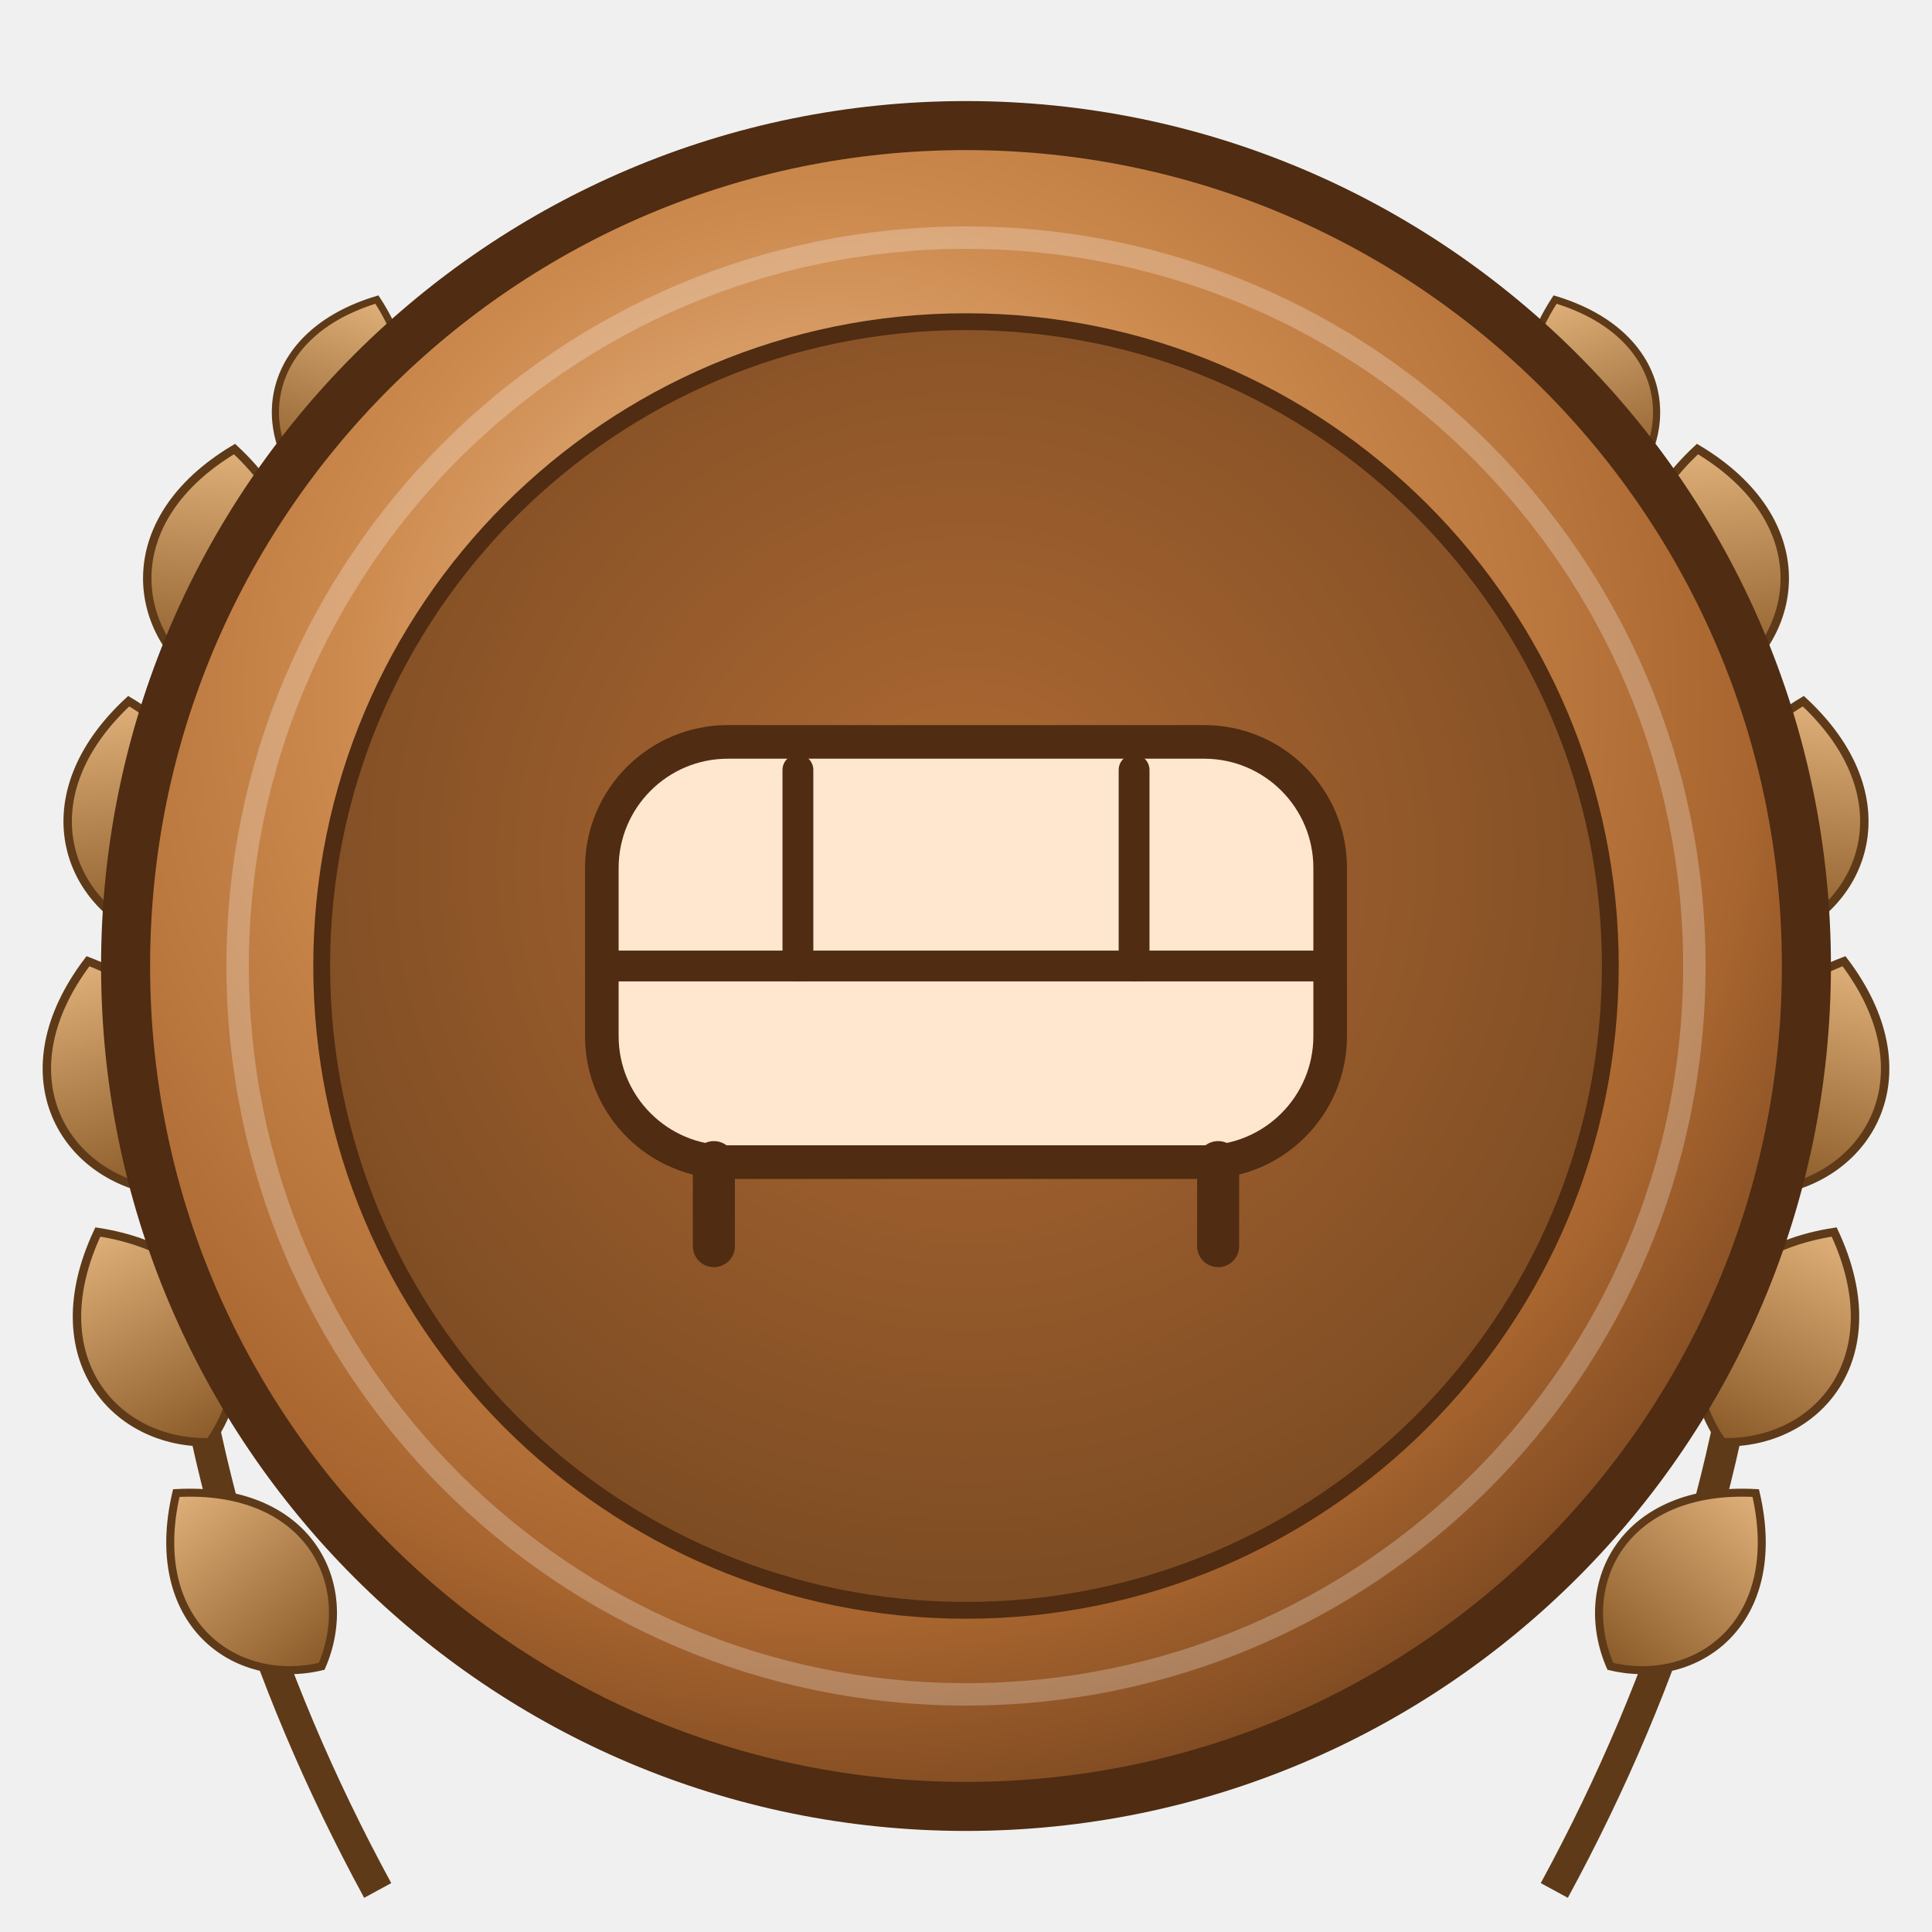
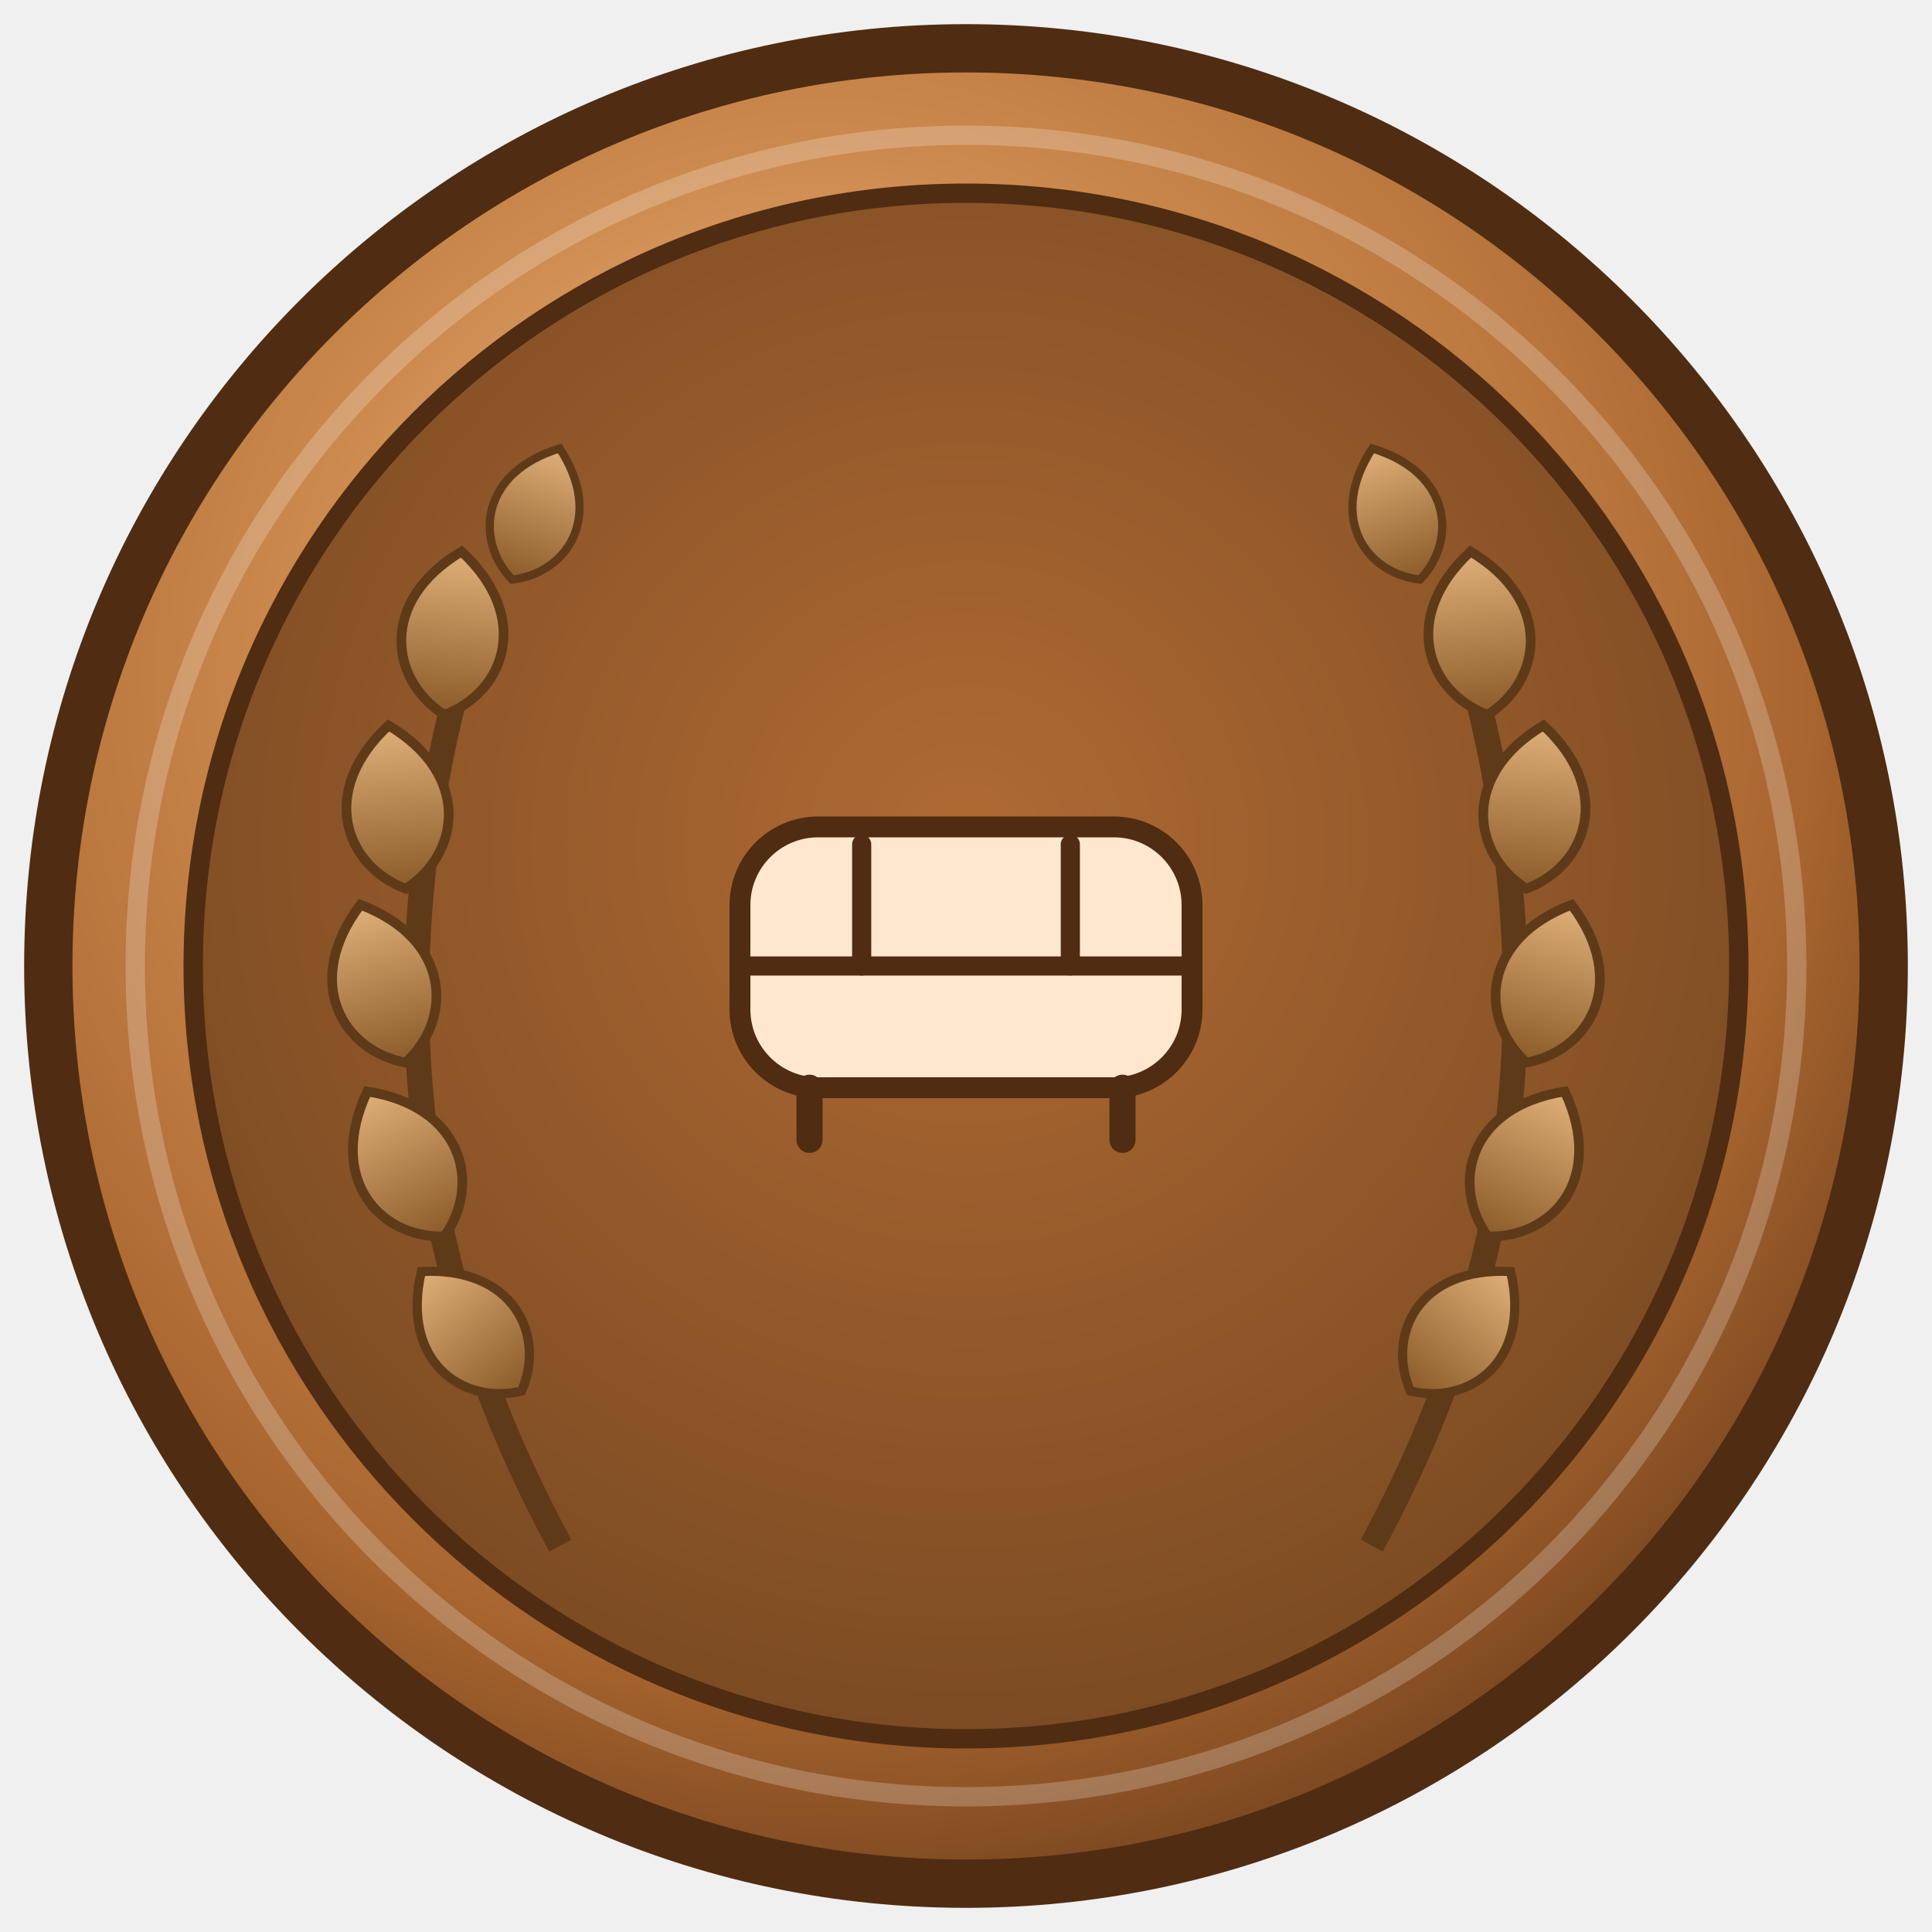
<svg xmlns="http://www.w3.org/2000/svg" viewBox="0 0 200 200" width="200" height="200" role="img" aria-label="Досягнення: Couch Forces (рівень: бронза)">
  <defs>
    <radialGradient id="metal" cx="42%" cy="34%" r="72%">
      <stop offset="0%" stop-color="#f0c9a0" />
      <stop offset="40%" stop-color="#cd8a4e" />
      <stop offset="76%" stop-color="#a8652f" />
      <stop offset="100%" stop-color="#6e3f1c" />
    </radialGradient>
    <radialGradient id="field" cx="50%" cy="42%" r="60%">
      <stop offset="0%" stop-color="#b06a34" />
      <stop offset="100%" stop-color="#7a4a22" />
    </radialGradient>
    <linearGradient id="leaf" x1="0" y1="0" x2="0" y2="1">
      <stop offset="0%" stop-color="#e0b07a" />
      <stop offset="100%" stop-color="#8a5a28" />
    </linearGradient>
    <path id="lf" d="M0,0 C 6,-3 8,-11 0,-17 C -8,-11 -6,-3 0,0 Z" />
  </defs>
-   <g transform="translate(100 100) scale(1.45) translate(-100 -100)">
-     <g id="wreath-l" fill="url(#leaf)" stroke="#5e3a18" stroke-width="0.6">
-       <path d="M58,166 Q 33,120 50,68" fill="none" stroke="#5e3a18" stroke-width="2.2" />
+   <circle cx="100" cy="100" r="95" fill="url(#metal)" />
+   <circle cx="100" cy="100" r="95" fill="none" stroke="#4f2c12" stroke-width="5" />
+   <circle cx="100" cy="100" r="86" fill="none" stroke="#ffffff" stroke-opacity="0.22" stroke-width="2" />
+   <circle cx="100" cy="100" r="80" fill="url(#field)" stroke="#4f2c12" stroke-width="2" />
+   <g transform="translate(0 -6)">
+     <g id="wreath-l" fill="url(#leaf)" stroke="#5e3a18" stroke-width="1">
+       <path d="M58,166 Q 33,120 50,68" fill="none" stroke="#5e3a18" stroke-width="2.6" />
      <use href="#lf" transform="translate(54,150) rotate(-40) scale(0.95)" />
      <use href="#lf" transform="translate(46,134) rotate(-28)" />
      <use href="#lf" transform="translate(42,116) rotate(-16)" />
      <use href="#lf" transform="translate(42,98) rotate(-6)" />
      <use href="#lf" transform="translate(46,80) rotate(6)" />
      <use href="#lf" transform="translate(53,66) rotate(20) scale(0.85)" />
    </g>
    <use href="#wreath-l" transform="matrix(-1 0 0 1 200 0)" />
-     <circle cx="100" cy="100" r="60" fill="url(#metal)" />
-     <circle cx="100" cy="100" r="60" fill="none" stroke="#4f2c12" stroke-width="3.5" />
-     <circle cx="100" cy="100" r="52" fill="none" stroke="#ffffff" stroke-opacity="0.25" stroke-width="1.6" />
-     <circle cx="100" cy="100" r="46" fill="url(#field)" stroke="#4f2c12" stroke-width="1.2" />
+   </g>
+   <g transform="translate(100 100) scale(0.9) translate(-100 -100)">
    <rect x="74" y="84" width="52" height="30" rx="9" fill="#ffe7cf" stroke="#4f2c12" stroke-width="2.4" />
    <path d="M74,100 H126" fill="none" stroke="#4f2c12" stroke-width="2.2" stroke-linecap="round" />
    <path d="M88,86 V100 M112,86 V100" fill="none" stroke="#4f2c12" stroke-width="2.2" stroke-linecap="round" />
    <path d="M82,114 V120 M118,114 V120" fill="none" stroke="#4f2c12" stroke-width="3" stroke-linecap="round" />
  </g>
</svg>
